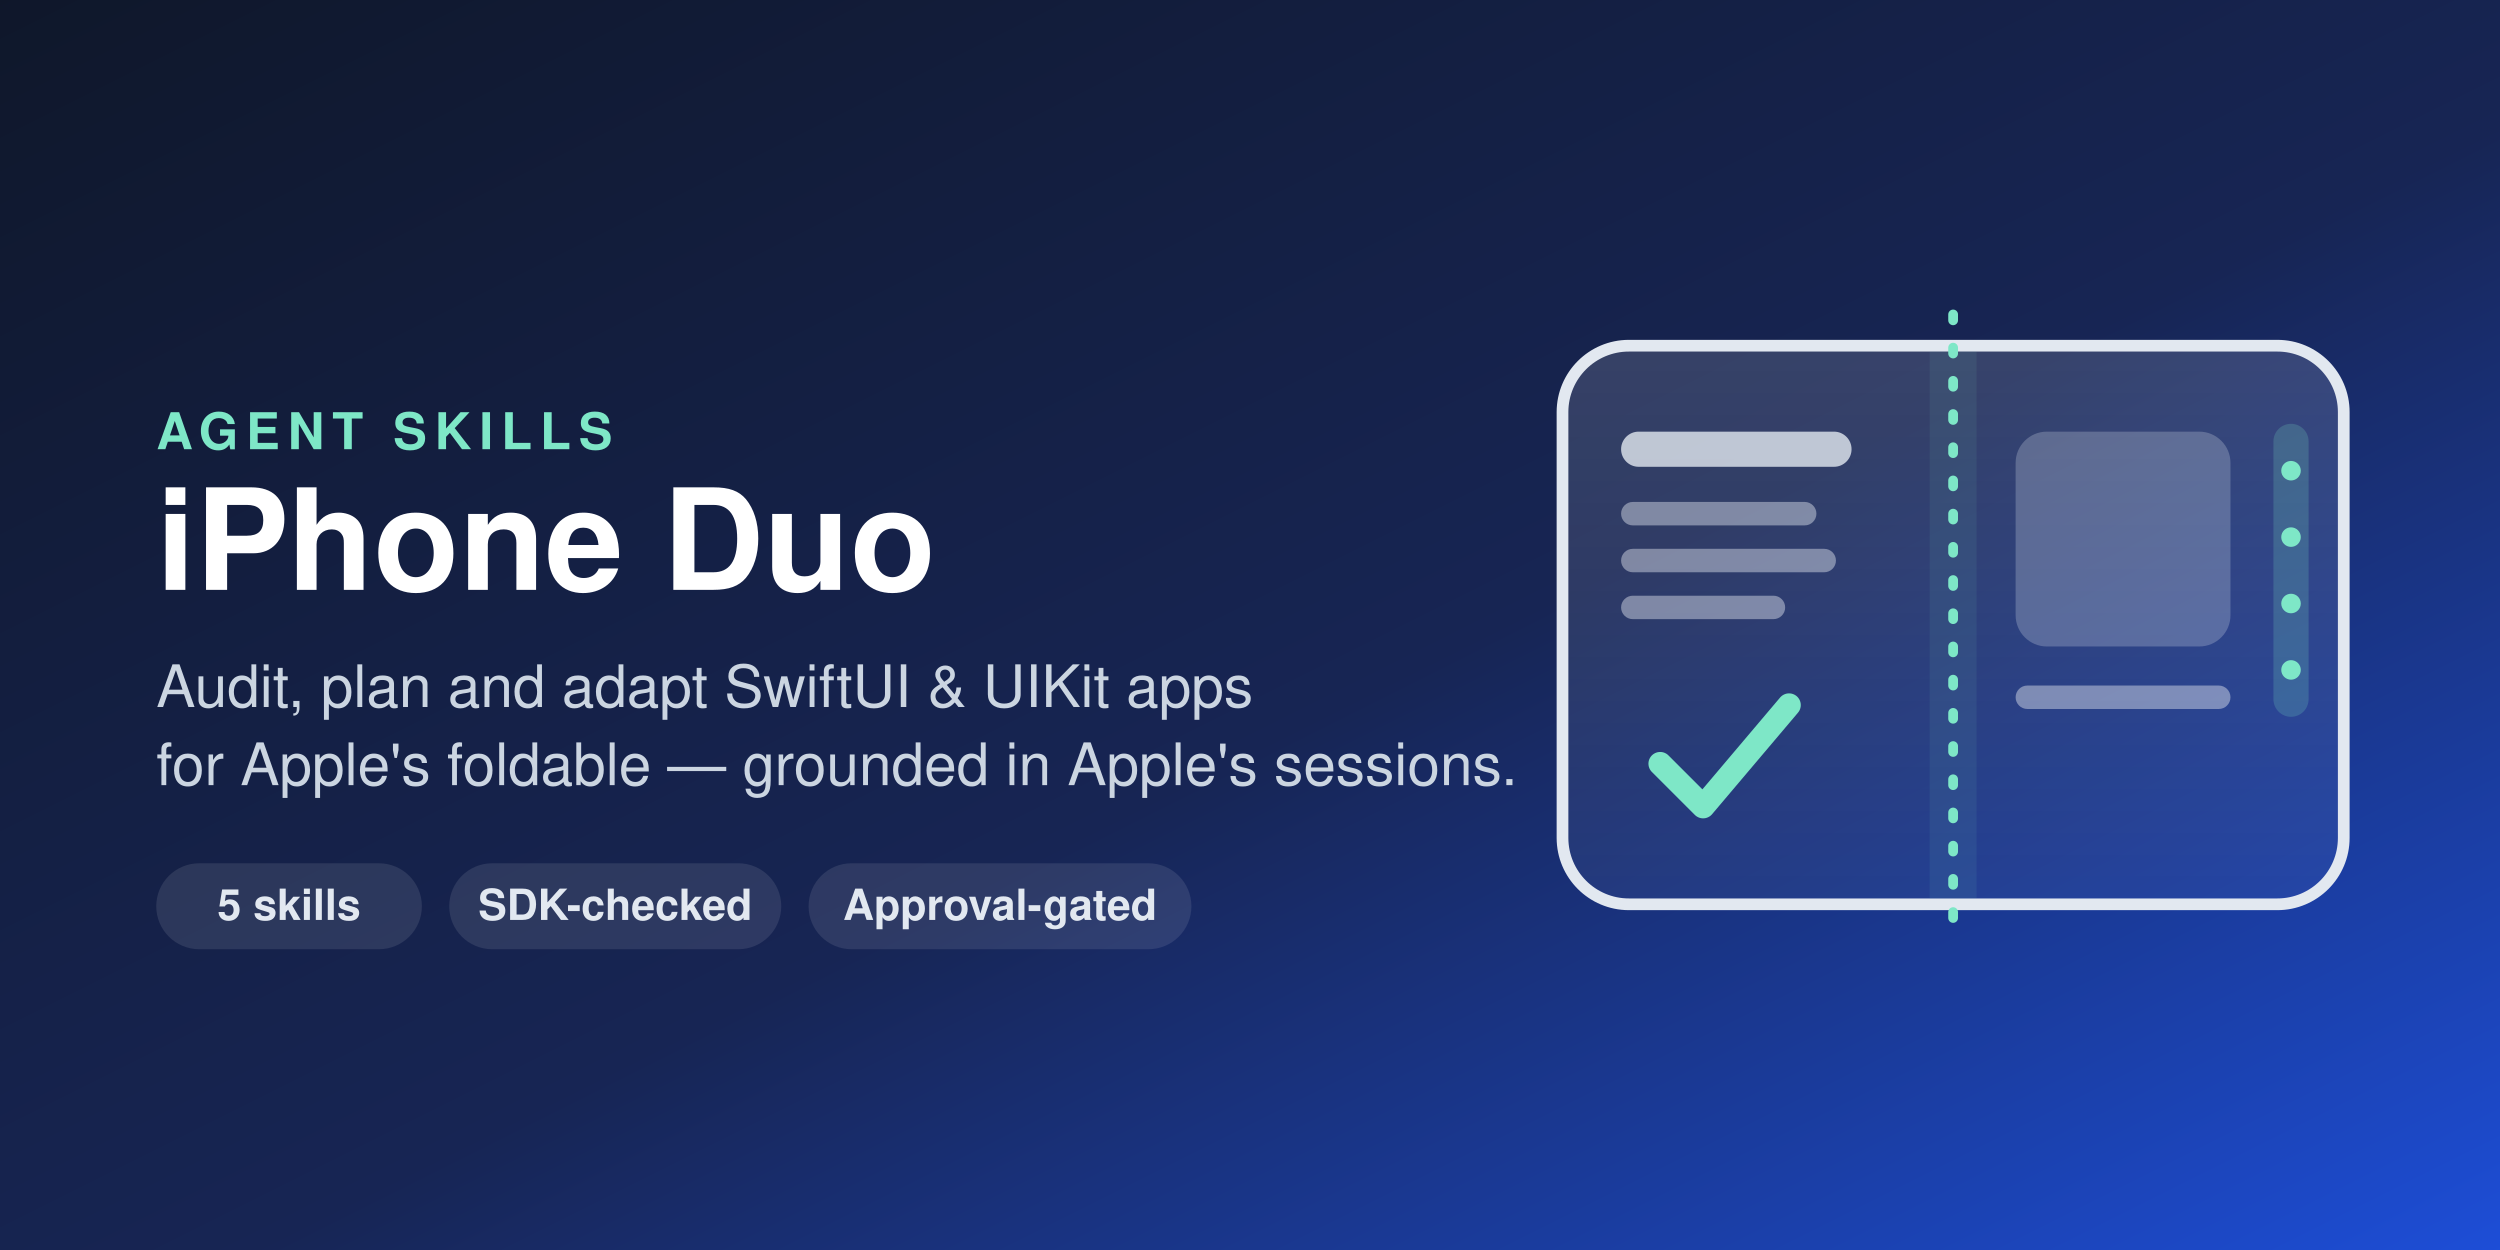
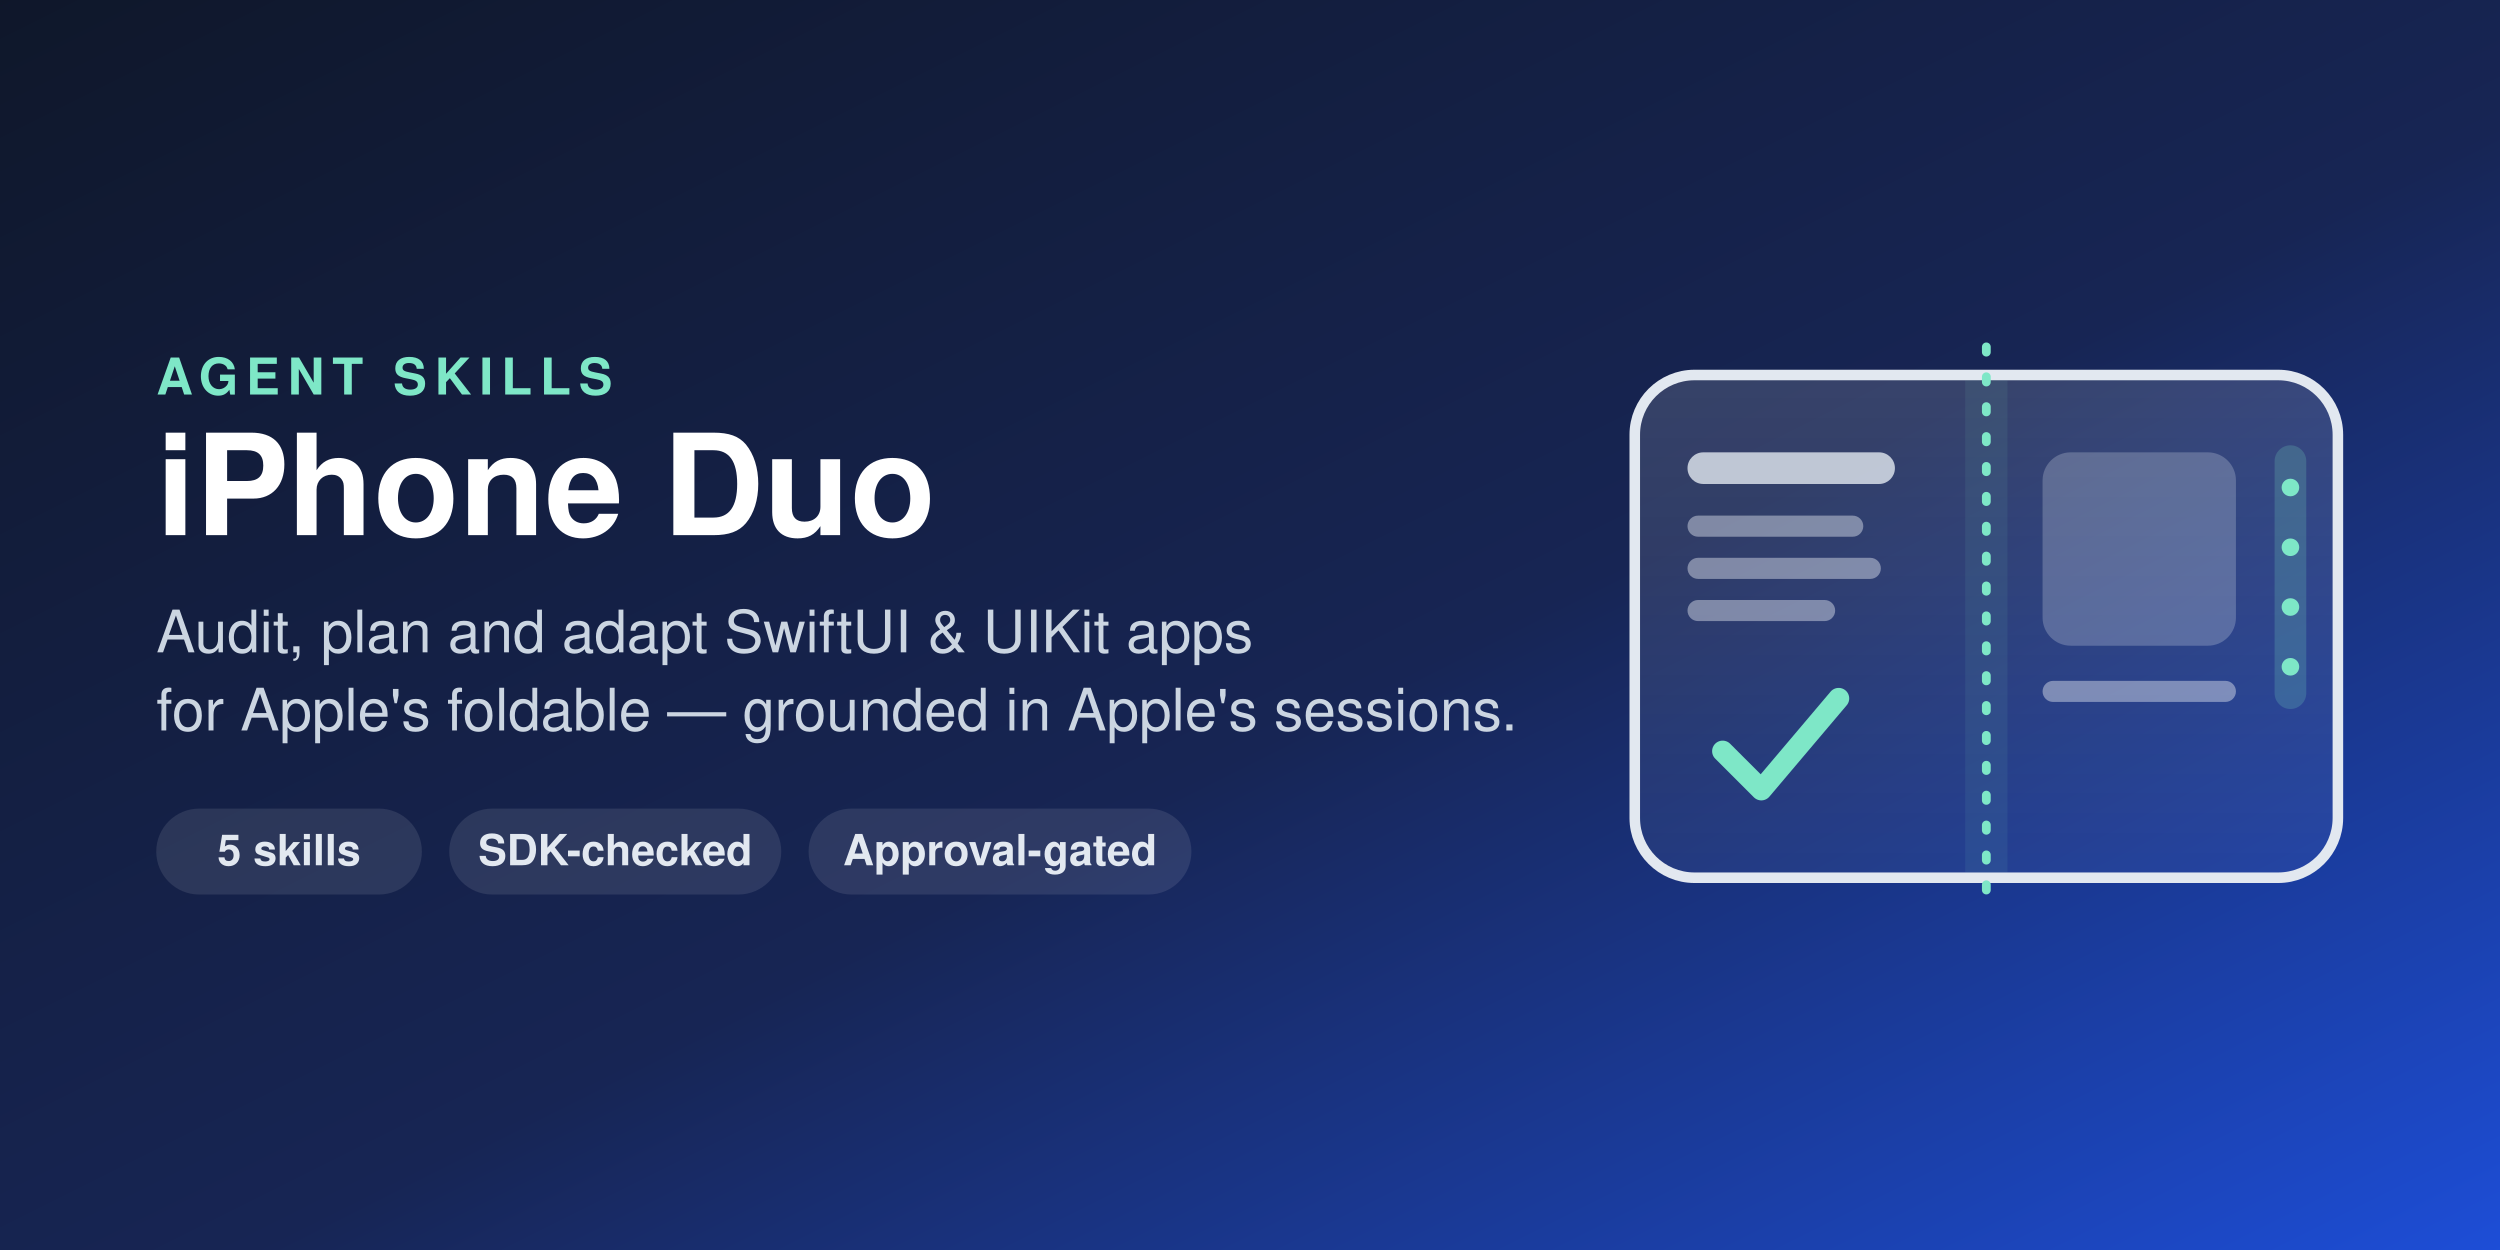
<svg xmlns="http://www.w3.org/2000/svg" viewBox="0 0 1280 640" role="img" aria-labelledby="title desc">
  <defs>
    <linearGradient id="bg" x1="0" y1="0" x2="1" y2="1">
      <stop offset="0" stop-color="#0f172a" />
      <stop offset="0.55" stop-color="#172554" />
      <stop offset="1" stop-color="#1d4ed8" />
    </linearGradient>
    <linearGradient id="panel" x1="0" y1="0" x2="0" y2="1">
      <stop offset="0" stop-color="#ffffff" stop-opacity="0.14" />
      <stop offset="1" stop-color="#ffffff" stop-opacity="0.04" />
    </linearGradient>
  </defs>
  <rect width="1280" height="640" fill="url(#bg)" />
-   <g transform="translate(0 80)">
-     <g transform="translate(800 97)">
+   <g transform="translate(0 52)">
+     <g transform="translate(837 140) scale(0.9)">
      <rect x="0" y="0" width="400" height="286" rx="34" fill="url(#panel)" stroke="#e2e8f0" stroke-width="6" />
      <rect x="188" y="3" width="24" height="280" fill="#7ee7c7" fill-opacity="0.08" />
      <path d="M200 -16v318" stroke="#7ee7c7" stroke-width="5" stroke-linecap="round" stroke-dasharray="3 14" />
      <rect x="30" y="44" width="118" height="18" rx="9" fill="#e2e8f0" fill-opacity="0.8" />
      <rect x="30" y="80" width="100" height="12" rx="6" fill="#e2e8f0" fill-opacity="0.45" />
      <rect x="30" y="104" width="110" height="12" rx="6" fill="#e2e8f0" fill-opacity="0.45" />
      <rect x="30" y="128" width="84" height="12" rx="6" fill="#e2e8f0" fill-opacity="0.45" />
      <rect x="232" y="44" width="110" height="110" rx="16" fill="#e2e8f0" fill-opacity="0.25" />
      <rect x="232" y="174" width="110" height="12" rx="6" fill="#e2e8f0" fill-opacity="0.45" />
      <rect x="364" y="40" width="18" height="150" rx="9" fill="#7ee7c7" fill-opacity="0.2" />
      <circle cx="373" cy="64" r="5" fill="#7ee7c7" />
      <circle cx="373" cy="98" r="5" fill="#7ee7c7" />
      <circle cx="373" cy="132" r="5" fill="#7ee7c7" />
      <circle cx="373" cy="166" r="5" fill="#7ee7c7" />
      <path d="m50 214 22 22 44-52" fill="none" stroke="#7ee7c7" stroke-width="12" stroke-linecap="round" stroke-linejoin="round" />
    </g>
    <g font-family="-apple-system, BlinkMacSystemFont, 'SF Pro Display', 'Segoe UI', Helvetica, Arial, sans-serif">
      <text x="80" y="150" fill="#7ee7c7" font-size="26" font-weight="600" letter-spacing="4">AGENT SKILLS</text>
      <text x="80" y="222" fill="#ffffff" font-size="72" font-weight="700">iPhone Duo</text>
      <text x="80" y="282" fill="#cbd5e1" font-size="30">Audit, plan and adapt SwiftUI &amp; UIKit apps</text>
      <text x="80" y="322" fill="#cbd5e1" font-size="30">for Apple's foldable — grounded in Apple's sessions.</text>
      <g font-size="22" font-weight="600" fill="#e2e8f0">
        <rect x="80" y="362" width="136" height="44" rx="22" fill="#ffffff" fill-opacity="0.1" />
        <text x="148" y="391" text-anchor="middle">5 skills</text>
        <rect x="230" y="362" width="170" height="44" rx="22" fill="#ffffff" fill-opacity="0.1" />
        <text x="315" y="391" text-anchor="middle">SDK-checked</text>
        <rect x="414" y="362" width="196" height="44" rx="22" fill="#ffffff" fill-opacity="0.1" />
        <text x="512" y="391" text-anchor="middle">Approval-gated</text>
      </g>
    </g>
  </g>
</svg>
